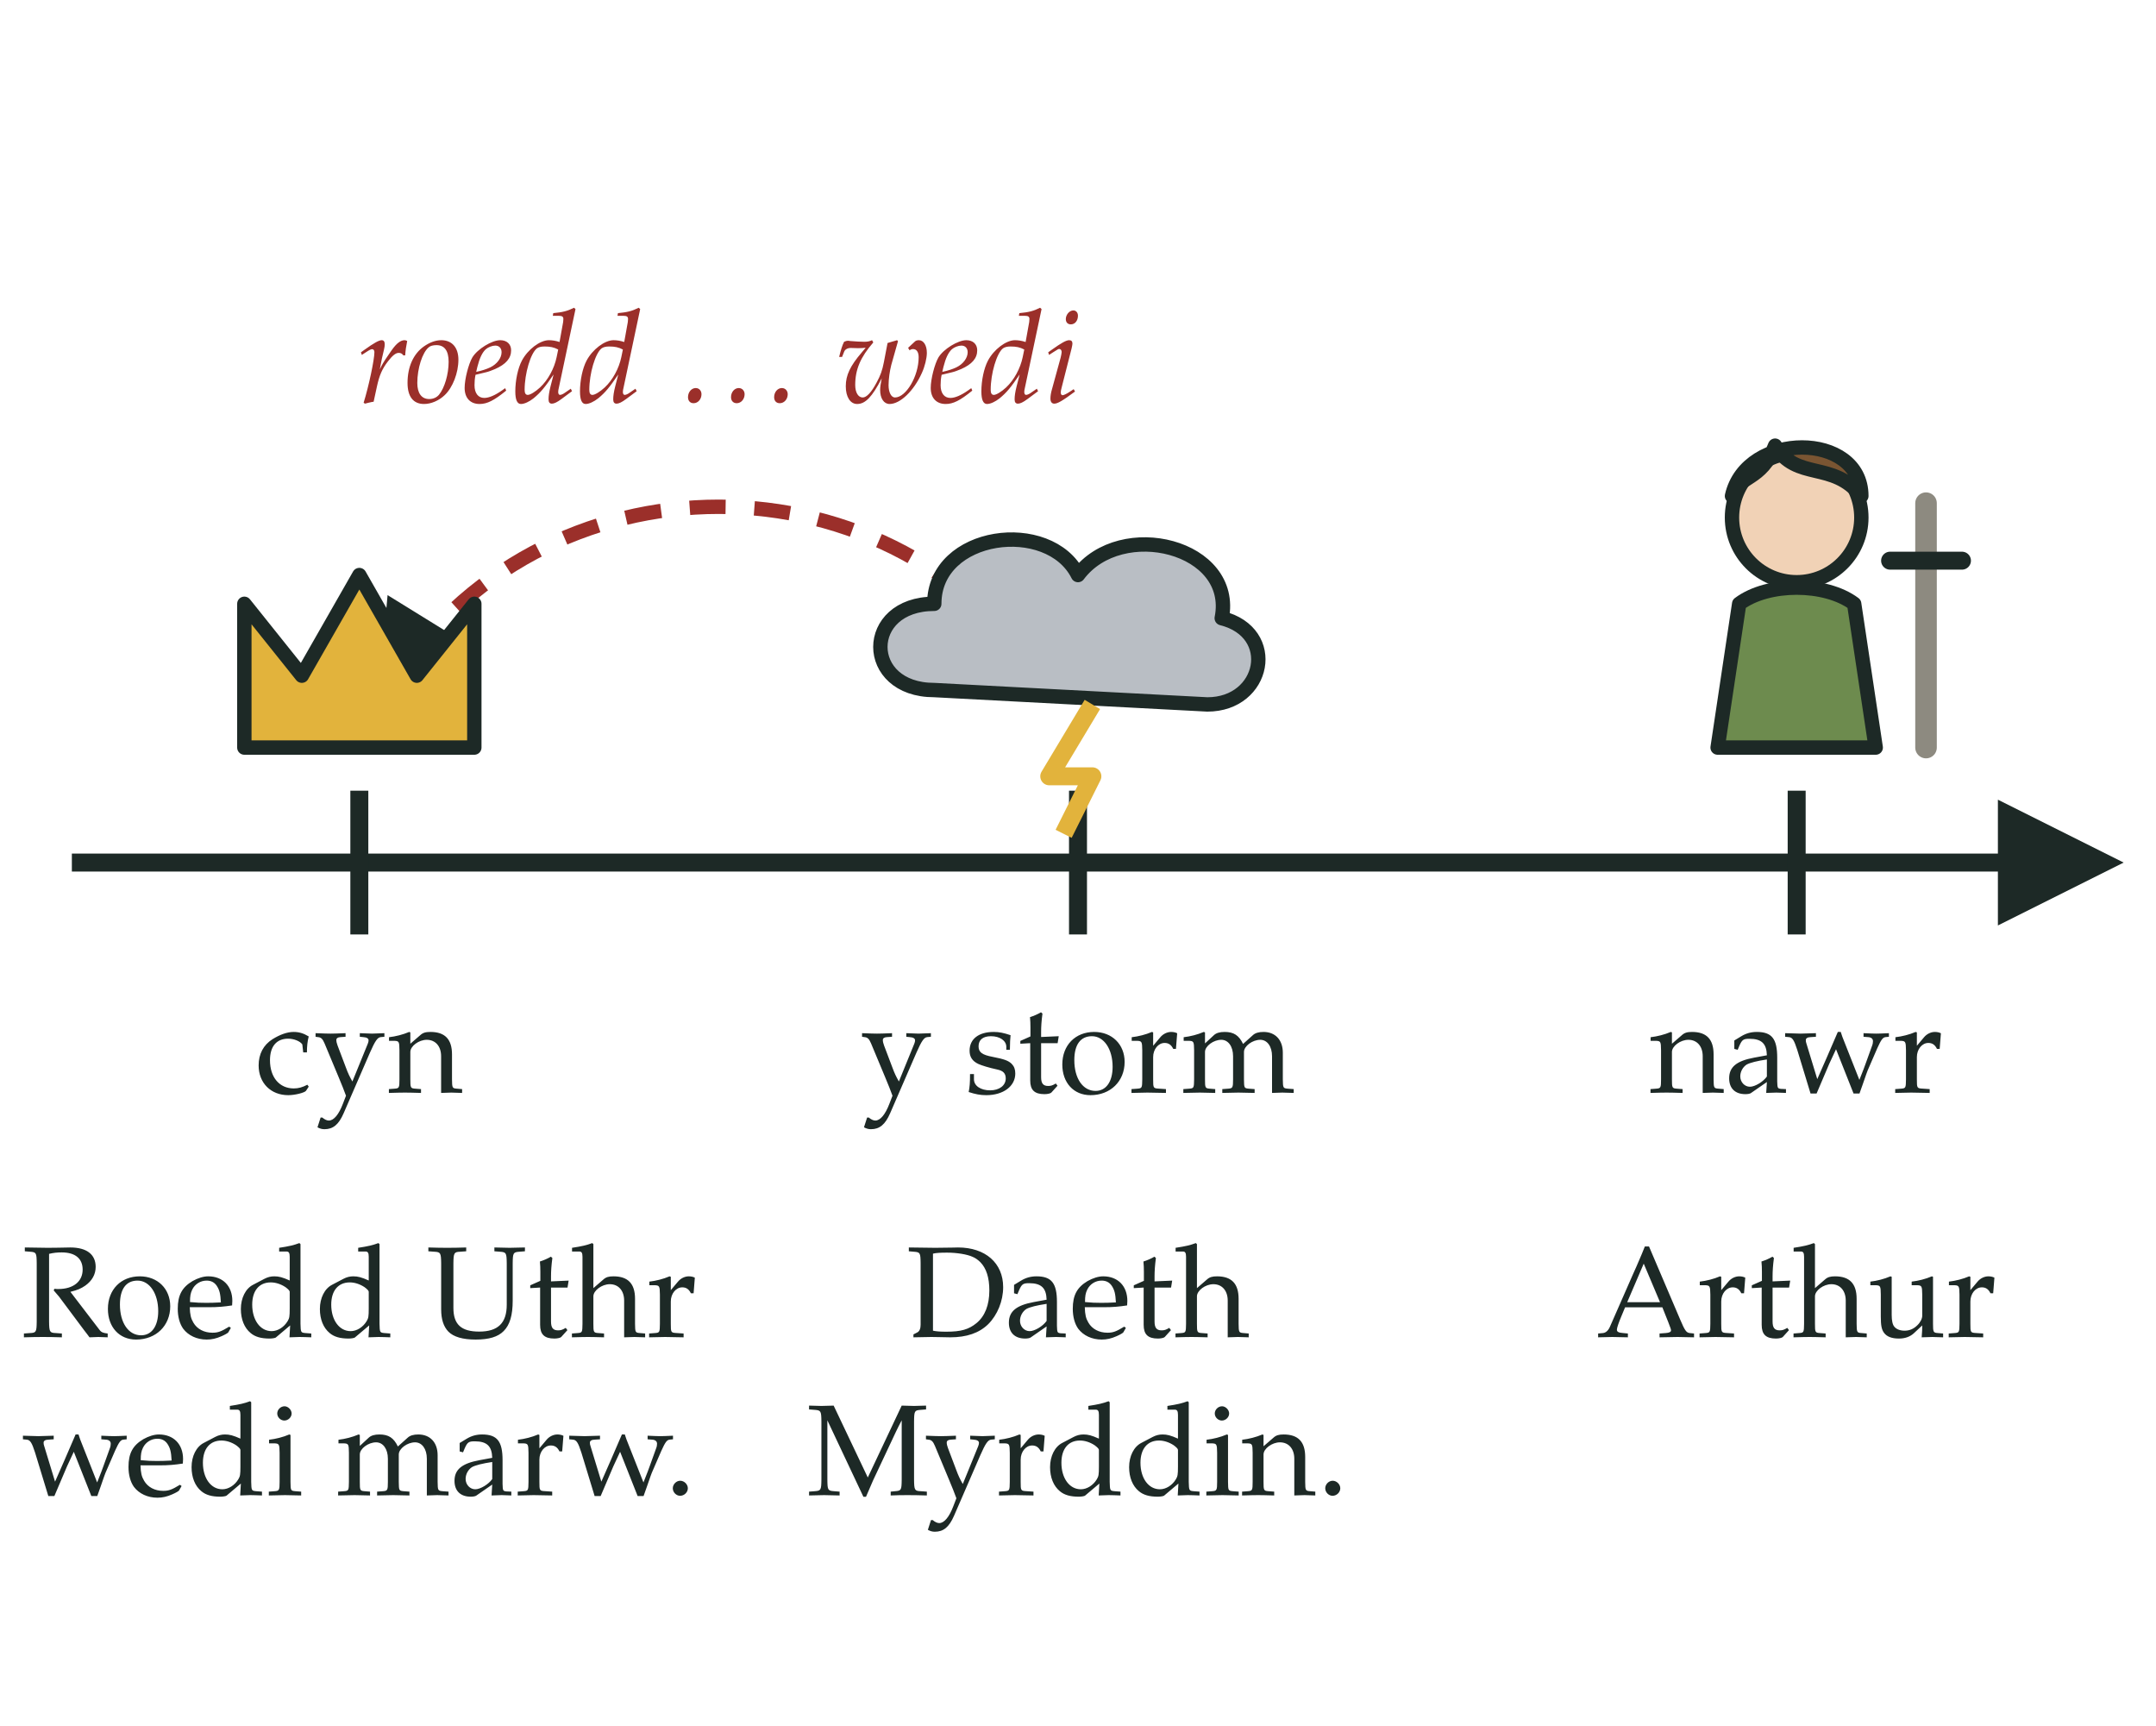
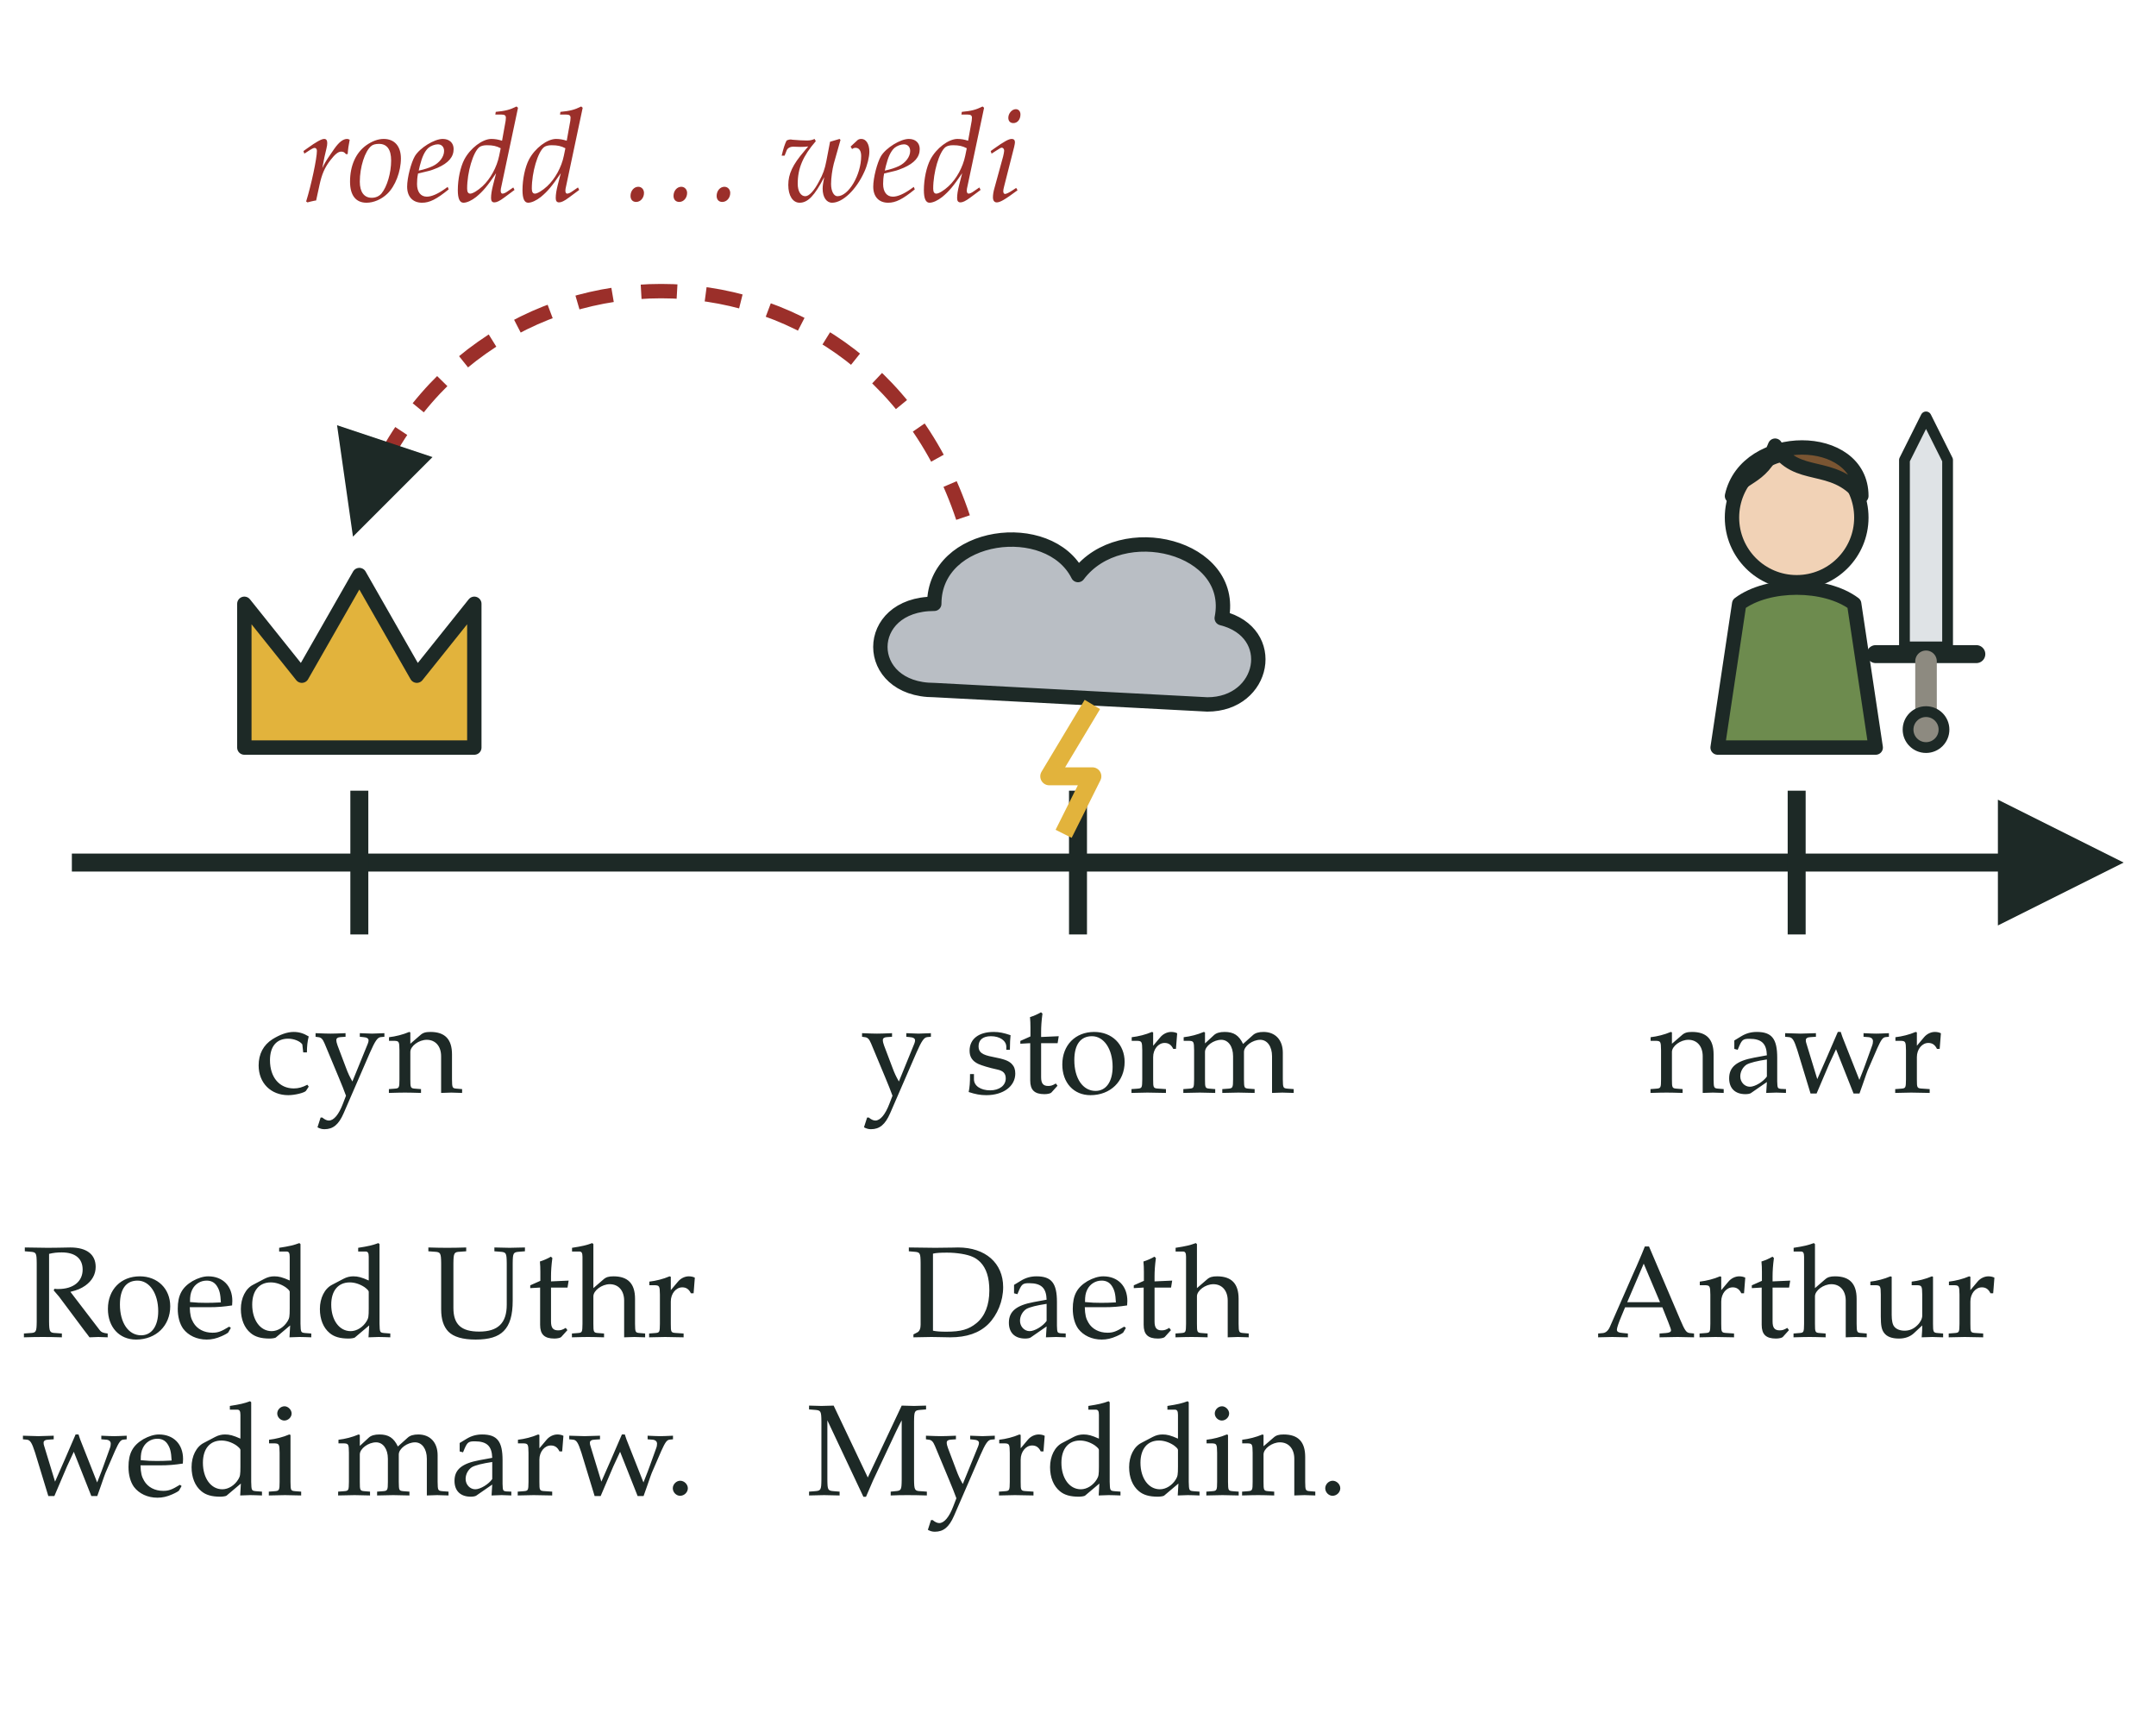
<svg xmlns="http://www.w3.org/2000/svg" viewBox="0 0 300 240" font-family="Georgia, 'Iowan Old Style', 'Palatino Linotype', 'Times New Roman', serif">
  <defs>
    <marker id="saeth30" viewBox="0 0 10 10" refX="8" refY="5" markerWidth="7" markerHeight="7" orient="auto-start-reverse">
      <path d="M0,0 L10,5 L0,10 Z" fill="#1d2926" />
    </marker>
  </defs>
  <path d="M10,120 H292" stroke="#1d2926" stroke-width="2.5" marker-end="url(#saeth30)" />
  <path d="M50,110 V130 M150,110 V130 M250,110 V130" stroke="#1d2926" stroke-width="2.5" />
-   <path d="M146,96 C125,62 75,62 54,96" fill="none" stroke="#9b2f2a" stroke-width="2" stroke-dasharray="5 4" marker-end="url(#saeth30)" />
-   <text x="100" y="56" font-size="18" fill="#9b2f2a" text-anchor="middle" font-style="italic">roedd … wedi</text>
+   <path d="M134,72 C120,30 64,30 50,72" fill="none" stroke="#9b2f2a" stroke-width="2" stroke-dasharray="5 4" marker-end="url(#saeth30)" />
+   <text x="92" y="28" font-size="18" fill="#9b2f2a" text-anchor="middle" font-style="italic">roedd … wedi</text>
  <g font-size="18" fill="#1d2926" text-anchor="middle">
    <text x="50" y="152">cyn</text>
    <text x="150" y="152">y storm</text>
    <text x="250" y="152">nawr</text>
  </g>
  <g font-size="18" fill="#1d2926" text-anchor="middle">
    <text x="50" y="186">Roedd Uthr</text>
    <text x="50" y="208">wedi marw.</text>
    <text x="150" y="186">Daeth</text>
    <text x="150" y="208">Myrddin.</text>
    <text x="250" y="186">Arthur</text>
  </g>
  <g id="coron" transform="translate(-10,0)" stroke="#1d2926" stroke-width="2" stroke-linejoin="round" fill="#e2b33c">
    <path d="M44,104 L44,84 L52,94 L60,80 L68,94 L76,84 L76,104 Z" />
  </g>
  <g id="storm" transform="translate(-30,0)" stroke="#1d2926" stroke-width="2" stroke-linejoin="round">
    <path d="M160,96 C150,96 150,84 160,84 C160,74 176,72 180,80 C186,72 202,76 200,86 C208,88 206,98 198,98 Z" fill="#b9bec4" />
    <path d="M182,98 L176,108 L182,108 L178,116" fill="none" stroke="#e2b33c" stroke-width="2.5" />
  </g>
  <g id="bachgen" transform="translate(-50,0)" stroke="#1d2926" stroke-width="2" stroke-linejoin="round" stroke-linecap="round">
    <circle cx="300" cy="72" r="9" fill="#f1d2b6" />
    <path d="M291,69 C293,60 309,60 309,69 C305,64 300,67 297,62 C295,67 292,66 291,69 Z" fill="#7a5532" />
    <path d="M289,104 L292,84 C296,81 304,81 308,84 L311,104 Z" fill="#6d8b4e" />
-     <path d="M318,104 L318,70" stroke="#8d8a80" stroke-width="3" />
-     <path d="M313,78 H323" stroke="#1d2926" stroke-width="2.5" />
+     <path d="M318,58 L321,64 L321,90 L315,90 L315,64 Z" fill="#dfe3e6" stroke-width="1.5" />
+     <path d="M311,91 H325" stroke-width="2.5" />
+     <path d="M318,92 V99" stroke="#8d8a80" stroke-width="3" />
+     <circle cx="318" cy="101.5" r="2.5" fill="#8d8a80" stroke-width="1.5" />
  </g>
</svg>
